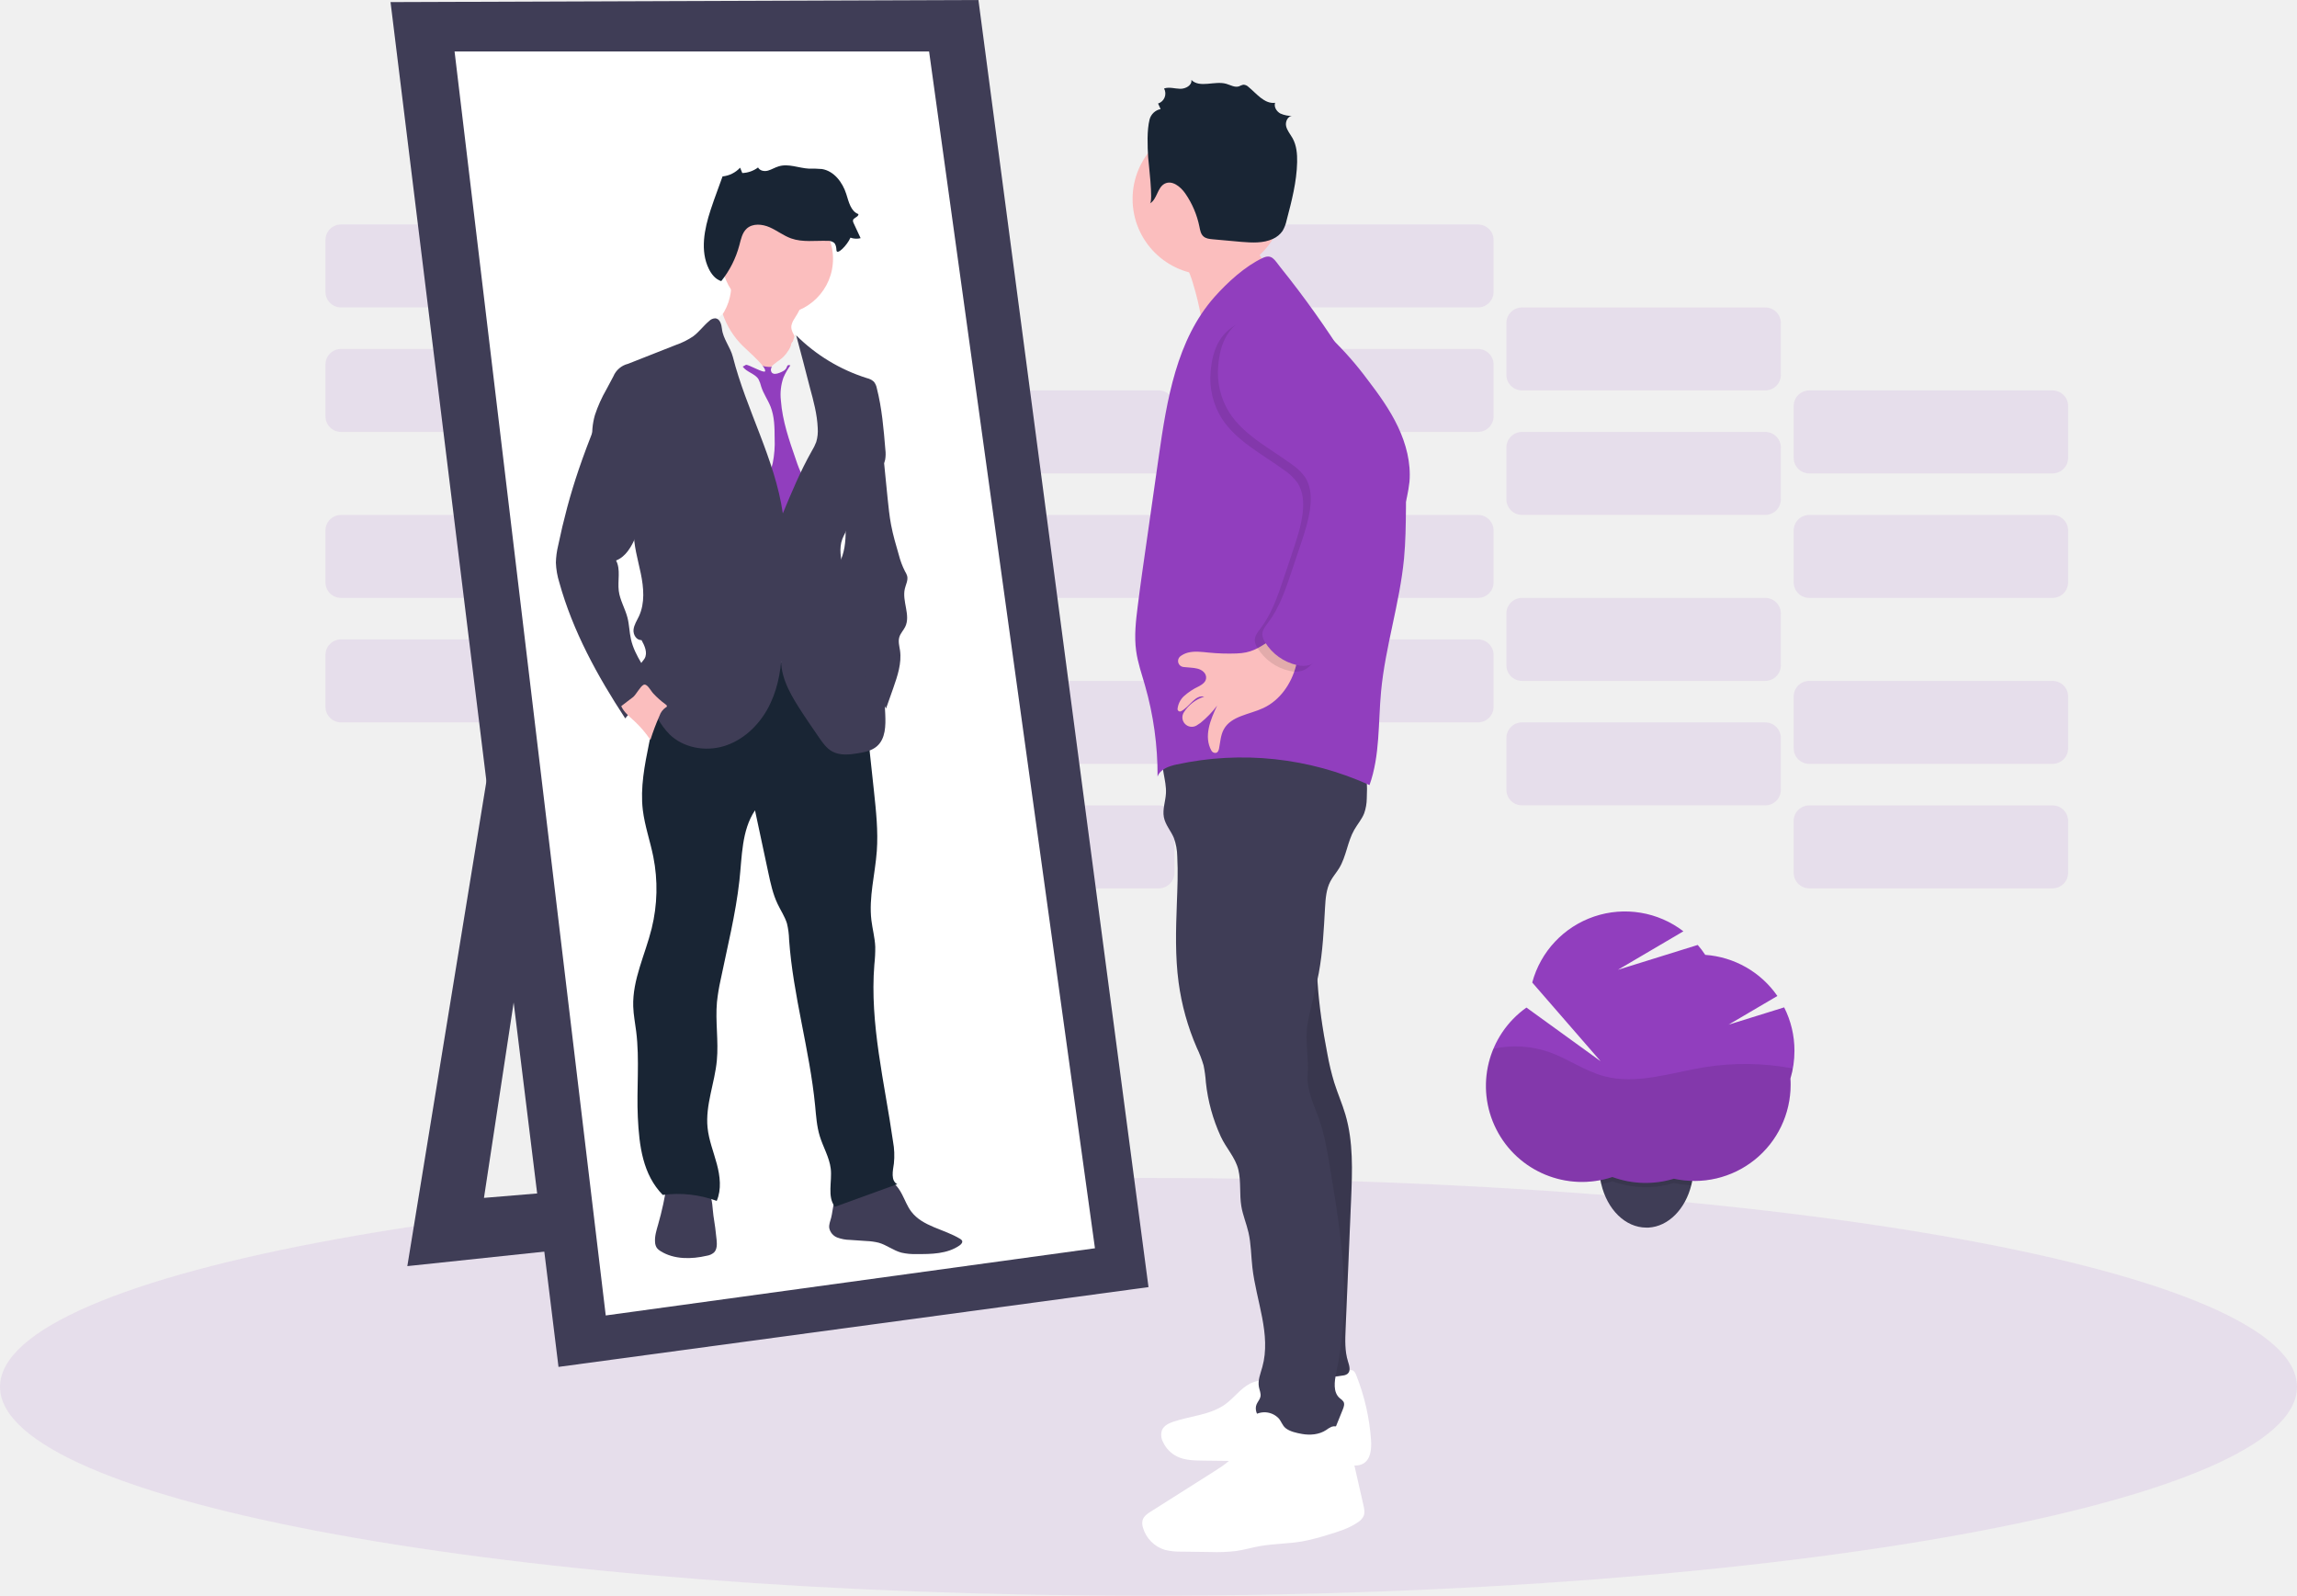
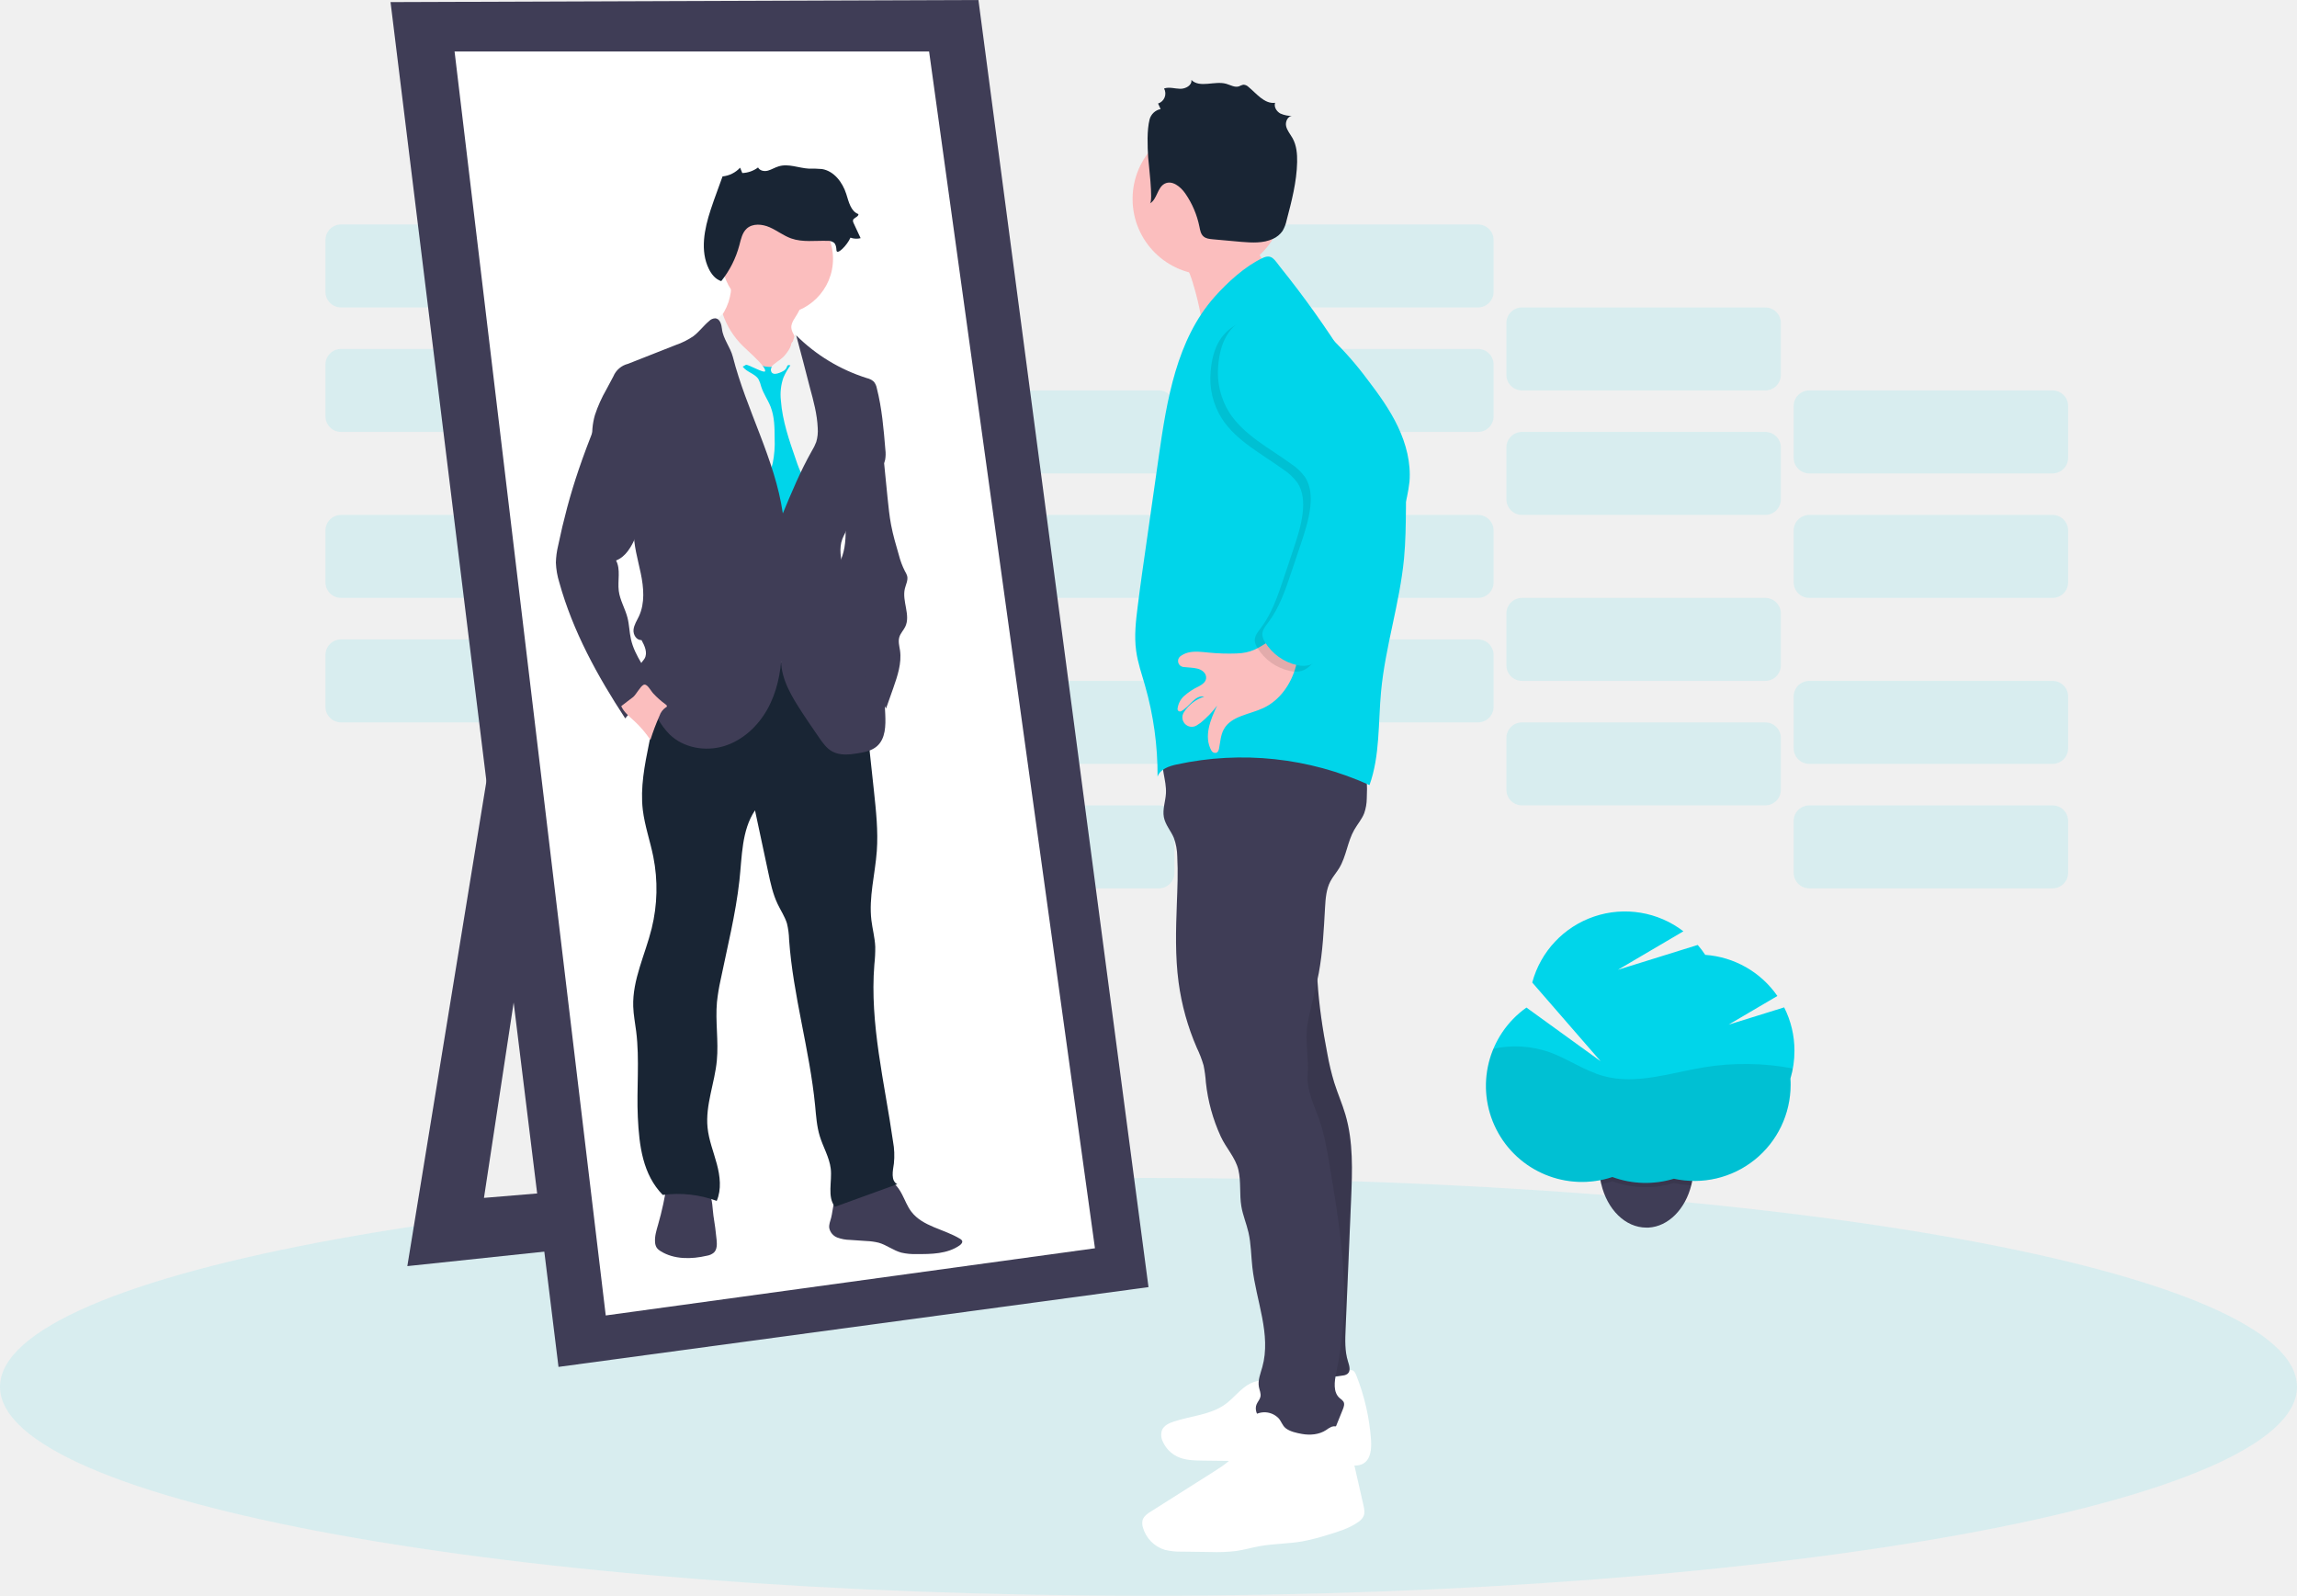
<svg xmlns="http://www.w3.org/2000/svg" id="bf56719a-dd30-4b09-833f-7c41eeee086b" data-name="Layer 1" width="1094" height="760" viewBox="0 0 1094 760">
-   <rect x="155" y="304.52" width="130.73" height="39.52" rx="7.43" fill="#913ebe" opacity="0.1" />
-   <rect x="291.81" y="344.05" width="130.73" height="39.52" rx="7.43" fill="#913ebe" opacity="0.1" />
-   <rect x="428.63" y="383.57" width="130.73" height="39.52" rx="7.43" fill="#913ebe" opacity="0.1" />
-   <rect x="155" y="245.24" width="130.73" height="39.52" rx="7.43" fill="#913ebe" opacity="0.1" />
-   <rect x="291.81" y="284.76" width="130.73" height="39.52" rx="7.43" fill="#913ebe" opacity="0.1" />
-   <rect x="428.63" y="324.29" width="130.73" height="39.52" rx="7.43" fill="#913ebe" opacity="0.1" />
-   <rect x="580.64" y="304.52" width="130.73" height="39.52" rx="7.43" fill="#913ebe" opacity="0.1" />
-   <rect x="717.45" y="344.05" width="130.73" height="39.52" rx="7.43" fill="#913ebe" opacity="0.1" />
-   <rect x="854.27" y="383.57" width="130.73" height="39.52" rx="7.43" fill="#913ebe" opacity="0.1" />
-   <rect x="580.64" y="245.24" width="130.73" height="39.52" rx="7.43" fill="#913ebe" opacity="0.1" />
-   <rect x="717.45" y="284.76" width="130.73" height="39.52" rx="7.43" fill="#913ebe" opacity="0.1" />
-   <rect x="854.27" y="324.29" width="130.73" height="39.52" rx="7.43" fill="#913ebe" opacity="0.1" />
-   <rect x="155" y="166.19" width="130.73" height="39.52" rx="7.43" fill="#913ebe" opacity="0.1" />
-   <rect x="291.81" y="205.71" width="130.73" height="39.52" rx="7.43" fill="#913ebe" opacity="0.1" />
-   <rect x="428.63" y="245.24" width="130.73" height="39.52" rx="7.43" fill="#913ebe" opacity="0.1" />
-   <rect x="155" y="106.9" width="130.73" height="39.52" rx="7.43" fill="#913ebe" opacity="0.1" />
-   <rect x="291.81" y="146.43" width="130.73" height="39.52" rx="7.43" fill="#913ebe" opacity="0.1" />
-   <rect x="428.63" y="185.95" width="130.73" height="39.52" rx="7.43" fill="#913ebe" opacity="0.1" />
-   <rect x="580.64" y="166.19" width="130.73" height="39.52" rx="7.43" fill="#913ebe" opacity="0.1" />
-   <rect x="717.45" y="205.71" width="130.73" height="39.52" rx="7.43" fill="#913ebe" opacity="0.1" />
-   <rect x="854.27" y="245.24" width="130.73" height="39.52" rx="7.43" fill="#913ebe" opacity="0.1" />
-   <rect x="580.64" y="106.9" width="130.73" height="39.52" rx="7.43" fill="#913ebe" opacity="0.1" />
-   <rect x="717.45" y="146.43" width="130.73" height="39.52" rx="7.43" fill="#913ebe" opacity="0.1" />
-   <rect x="854.27" y="185.95" width="130.73" height="39.52" rx="7.43" fill="#913ebe" opacity="0.1" />
-   <ellipse cx="547" cy="660.5" rx="547" ry="99.5" fill="#913ebe" opacity="0.1" />
+   <rect x="155" y="304.52" width="130.73" height="39.52" rx="7.43" fill="#00d5ea" opacity="0.1" />
+   <rect x="291.81" y="344.05" width="130.73" height="39.52" rx="7.43" fill="#00d5ea" opacity="0.1" />
+   <rect x="428.63" y="383.57" width="130.73" height="39.52" rx="7.43" fill="#00d5ea" opacity="0.1" />
+   <rect x="155" y="245.24" width="130.73" height="39.52" rx="7.43" fill="#00d5ea" opacity="0.1" />
+   <rect x="291.81" y="284.76" width="130.73" height="39.52" rx="7.43" fill="#00d5ea" opacity="0.1" />
+   <rect x="428.63" y="324.29" width="130.73" height="39.52" rx="7.43" fill="#00d5ea" opacity="0.1" />
+   <rect x="580.64" y="304.52" width="130.73" height="39.52" rx="7.43" fill="#00d5ea" opacity="0.1" />
+   <rect x="717.45" y="344.05" width="130.73" height="39.52" rx="7.43" fill="#00d5ea" opacity="0.1" />
+   <rect x="854.27" y="383.57" width="130.73" height="39.52" rx="7.43" fill="#00d5ea" opacity="0.1" />
+   <rect x="580.64" y="245.24" width="130.73" height="39.52" rx="7.43" fill="#00d5ea" opacity="0.1" />
+   <rect x="717.45" y="284.76" width="130.73" height="39.52" rx="7.43" fill="#00d5ea" opacity="0.1" />
+   <rect x="854.27" y="324.29" width="130.73" height="39.52" rx="7.43" fill="#00d5ea" opacity="0.1" />
+   <rect x="155" y="166.19" width="130.73" height="39.52" rx="7.43" fill="#00d5ea" opacity="0.1" />
+   <rect x="291.81" y="205.71" width="130.73" height="39.52" rx="7.43" fill="#00d5ea" opacity="0.1" />
+   <rect x="428.63" y="245.24" width="130.73" height="39.52" rx="7.43" fill="#00d5ea" opacity="0.1" />
+   <rect x="155" y="106.9" width="130.73" height="39.52" rx="7.43" fill="#00d5ea" opacity="0.1" />
+   <rect x="291.81" y="146.43" width="130.73" height="39.52" rx="7.43" fill="#00d5ea" opacity="0.1" />
+   <rect x="428.63" y="185.95" width="130.73" height="39.52" rx="7.43" fill="#00d5ea" opacity="0.1" />
+   <rect x="580.64" y="166.19" width="130.73" height="39.52" rx="7.43" fill="#00d5ea" opacity="0.1" />
+   <rect x="717.45" y="205.71" width="130.73" height="39.52" rx="7.43" fill="#00d5ea" opacity="0.1" />
+   <rect x="854.27" y="245.24" width="130.73" height="39.52" rx="7.43" fill="#00d5ea" opacity="0.1" />
+   <rect x="580.64" y="106.9" width="130.73" height="39.52" rx="7.43" fill="#00d5ea" opacity="0.1" />
+   <rect x="717.45" y="146.43" width="130.73" height="39.52" rx="7.43" fill="#00d5ea" opacity="0.1" />
+   <rect x="854.27" y="185.95" width="130.73" height="39.52" rx="7.43" fill="#00d5ea" opacity="0.1" />
+   <ellipse cx="547" cy="660.5" rx="547" ry="99.5" fill="#00d5ea" opacity="0.1" />
  <polygon points="240 321 194 603 402 581 393 557 230.5 570.5 268.5 320.5 240 321" fill="#3f3d56" />
  <polygon points="186 1 466 0 547 613 266 651 186 1" fill="#3f3d56" />
  <polygon points="216.5 24.5 442.5 24.5 521.5 594.5 288.5 626.5 216.5 24.5" fill="#fff" />
  <path d="M482.64,638.86c1.42,2.72,2.48,5.66,4.33,8.11,5.4,7.22,15.65,8.35,23.34,13.06a2.15,2.15,0,0,1,.91.88c.35.83-.43,1.7-1.18,2.22-5.83,4.09-13.48,4.18-20.61,4.13a27.49,27.49,0,0,1-7.13-.68c-3.77-1-7-3.63-10.72-4.7a28.44,28.44,0,0,0-5.89-.83l-7.81-.53a18.41,18.41,0,0,1-6.09-1.13,6.16,6.16,0,0,1-3.84-4.55c-.22-1.66.49-3.27.91-4.89,1-3.84.69-8.48,3.68-11.1a11.35,11.35,0,0,1,4.15-2,132.39,132.39,0,0,1,16.61-4.42C477.93,631.52,480.59,634.92,482.64,638.86Z" transform="translate(-53 -70)" fill="#3f3d56" />
  <path d="M394.3,660.49c.2,2.13.26,4.57-1.28,6.06a6.83,6.83,0,0,1-3.35,1.5c-7.39,1.72-15.63,1.84-22.06-2.18a6.09,6.09,0,0,1-1.74-1.49,5.43,5.43,0,0,1-.88-2.75c-.23-2.83.64-5.62,1.43-8.35a146.52,146.52,0,0,0,4.25-19.75c.08-.55,18.87,3,20.12,4.86,1.57,2.3,1.58,7.82,2,10.56Q393.74,654.69,394.3,660.49Z" transform="translate(-53 -70)" fill="#3f3d56" />
  <path d="M464.24,400.27l5,46.49c1,9.5,2.05,19.05,1.36,28.58-.8,11-3.88,22-2.58,32.9.51,4.24,1.67,8.4,1.84,12.67a69,69,0,0,1-.43,8.5c-2.26,28.21,4.89,56.2,8.89,84.21a36.54,36.54,0,0,1,.42,10.48c-.52,3.55-1.56,8.21,1.6,9.89l-29.68,10.76c-3.79-4.75-1.28-12.14-2-18.17-.66-5.43-3.64-10.27-5.23-15.5-1.44-4.7-1.74-9.65-2.21-14.53-2.59-26.57-10.54-52.45-12.4-79.08a36,36,0,0,0-1-7.63c-1-3.31-3-6.2-4.46-9.31-2.24-4.67-3.34-9.79-4.42-14.85l-6.35-29.75c-6.42,9.56-6.16,22-7.43,33.46-1.78,16-5.76,31.73-9,47.53a94.47,94.47,0,0,0-1.69,10.3c-.84,9.27.83,18.63-.06,27.89-1,10.73-5.51,21.2-4.42,31.93.6,5.94,2.88,11.56,4.42,17.32s2.3,12.08-.05,17.57a54,54,0,0,0-25.71-2.84c-9.53-9.75-11.22-23.35-11.87-37s.92-27.32-.78-40.84c-.5-4-1.28-7.9-1.41-11.89-.42-12.79,5.73-24.76,8.79-37.19a78.7,78.7,0,0,0,.77-34.15c-1.5-7.47-4.08-14.72-5-22.29-1.25-10.61.87-21.3,3-31.78,1.43-7.07,2.85-14.14,4.47-21.17,1.74-7.55,3.81-15.26,8.46-21.44,7.44-9.89,20.65-14.28,33-13.32s23.88,6.58,34.08,13.58A128.48,128.48,0,0,1,464.24,400.27Z" transform="translate(-53 -70)" fill="#192534" />
  <path d="M431.06,222.25a8.63,8.63,0,0,0-1.15,2.94c-.25,2.05,1,3.93,2,5.72a31.15,31.15,0,0,1,2.93,7.3,12,12,0,0,1,.43,4.87,11.75,11.75,0,0,1-1.3,3.5c-1.93,3.72-4.79,7.16-8.68,8.71a15.29,15.29,0,0,1-9.39.38,28.51,28.51,0,0,1-8.59-4.08,26.11,26.11,0,0,1-5.88-5.1,35.25,35.25,0,0,1-4.06-7c-2.08-4.35-4.19-9-3.81-13.77a4.6,4.6,0,0,1,.24-1.27,6.83,6.83,0,0,1,1.34-2,26.1,26.1,0,0,0,6.12-18.15l14.57,3.31c3.21.73,6.42,1.46,9.59,2.37,2.6.75,6.6,1.79,8.29,4.11S432.21,220.13,431.06,222.25Z" transform="translate(-53 -70)" fill="#fbbebe" />
  <circle cx="370.26" cy="123.29" r="26.48" fill="#fbbebe" />
  <path d="M419,246.71c1.12-2.45,3.54-4,5.75-5.54s4.45-3.51,4.88-6.18a4.43,4.43,0,0,1,.44-1.74c.85-1.28,2.87-.64,4.08.3,2.94,2.29,4.94,5.54,6.89,8.71a74.43,74.43,0,0,1,6.45,12.19c2.81,7.41,3.15,15.5,3.46,23.41.28,7.2.55,14.51-1.2,21.49-1.1,4.42-3,8.71-3.11,13.26-.33,16.53-6.07,32.33-6.47,48.86a126.75,126.75,0,0,0,.72,14.31l.94,10.73q-21.81-1.25-43.5-3.83c-.42-4.94-1.83-9.73-3.12-14.51a314.93,314.93,0,0,1-10.11-59.74c-.77-10.72-1.56-21.4-2.75-32.08-1.07-9.71-3.17-19.48-1.91-29.17a40.27,40.27,0,0,1,4.1-12.62,8.32,8.32,0,0,1,3.2-3.83A8.65,8.65,0,0,1,390,230a41.94,41.94,0,0,1,6.88-.81,4.74,4.74,0,0,1,1.68.16,5.27,5.27,0,0,1,2.29,2.22A41.52,41.52,0,0,0,419,246.71Z" transform="translate(-53 -70)" fill="#f2f2f2" />
-   <path d="M406.72,244.59c1.86,2.66,5.8,3.29,7.52,6a15.73,15.73,0,0,1,1.31,3.57c1.05,3.35,3.17,6.26,4.46,9.53,1.86,4.7,1.91,9.9,1.93,14.95a49.47,49.47,0,0,1-.92,12c-.6,2.47-1.58,4.82-2.3,7.26a35.5,35.5,0,0,0-1.34,12.8,5.24,5.24,0,0,0,.72,2.65,5.75,5.75,0,0,0,2.56,1.74c2.93,1.29,6,2.61,9.2,2.31a3.37,3.37,0,0,0,1.83-.61,4.07,4.07,0,0,0,.9-1.19l2-3.38c1.81-3.09,3.7-6.55,3-10.08a20,20,0,0,0-2.27-5.17,60.78,60.78,0,0,1-3.26-8.07c-3.19-9.17-6.42-18.47-7.14-28.15a24.74,24.74,0,0,1,1.2-10.92,31.1,31.1,0,0,1,3.52-6.09,2.61,2.61,0,0,0-2.81-.95,16.72,16.72,0,0,0-2.91,1.21c-2.94,1.24-6.2.79-9.17-.06-1.16-.34-3-1.5-4.2-1.42C410.14,242.57,406.79,244.71,406.72,244.59Z" transform="translate(-53 -70)" fill="#913ebe" />
+   <path d="M406.72,244.59c1.86,2.66,5.8,3.29,7.52,6a15.73,15.73,0,0,1,1.31,3.57c1.05,3.35,3.17,6.26,4.46,9.53,1.86,4.7,1.91,9.9,1.93,14.95a49.47,49.47,0,0,1-.92,12c-.6,2.47-1.58,4.82-2.3,7.26a35.5,35.5,0,0,0-1.34,12.8,5.24,5.24,0,0,0,.72,2.65,5.75,5.75,0,0,0,2.56,1.74c2.93,1.29,6,2.61,9.2,2.31a3.37,3.37,0,0,0,1.83-.61,4.07,4.07,0,0,0,.9-1.19l2-3.38c1.81-3.09,3.7-6.55,3-10.08a20,20,0,0,0-2.27-5.17,60.78,60.78,0,0,1-3.26-8.07c-3.19-9.17-6.42-18.47-7.14-28.15a24.74,24.74,0,0,1,1.2-10.92,31.1,31.1,0,0,1,3.52-6.09,2.61,2.61,0,0,0-2.81-.95,16.72,16.72,0,0,0-2.91,1.21c-2.94,1.24-6.2.79-9.17-.06-1.16-.34-3-1.5-4.2-1.42C410.14,242.57,406.79,244.71,406.72,244.59Z" transform="translate(-53 -70)" fill="#00d5ea" />
  <path d="M430.13,244.48c-.6-.48-1.53-.92-2.06-.36a2.32,2.32,0,0,0-.38.81c-.52,1.4-2.05,2.09-3.44,2.63s-2.89.84-3.73-.19a2.26,2.26,0,0,1,.13-2.67,8.16,8.16,0,0,1,2.19-1.85,21.38,21.38,0,0,0,8.72-13.72,6.52,6.52,0,0,1,2.39,4.13c.33,1.59.37,3.23.7,4.82.49,2.28,1.58,4.41,1.83,6.72.13,1.23,0,2.47,0,3.7a22.71,22.71,0,0,0,.42,3.58C434.56,249.6,432.91,246.69,430.13,244.48Z" transform="translate(-53 -70)" fill="#f2f2f2" />
  <path d="M409.89,237.69c-1-.95-2-1.85-3-2.82a38.9,38.9,0,0,1-9.67-15.35c-1.28,1-2.69,2.32-2.72,4a6.13,6.13,0,0,0,1.32,3.25,50.68,50.68,0,0,1,7.33,19.61,5.84,5.84,0,0,1,5.05-2.69c1.58,0,8.67,4.2,9.18,3.14C418.13,245.17,411.09,238.82,409.89,237.69Z" transform="translate(-53 -70)" fill="#f2f2f2" />
  <path d="M432.22,229.73a83,83,0,0,0,33.58,20.33,7.54,7.54,0,0,1,3.39,1.72,6.93,6.93,0,0,1,1.41,3.1c2.44,9.54,3.26,19.41,4.07,29.22a16.28,16.28,0,0,1-.1,4.88c-.59,2.62-2.45,4.74-4.28,6.71-5.74,6.15-12.29,12.58-13.26,20.94a33.45,33.45,0,0,1-.57,4.8c-.5,1.86-1.61,3.5-2.29,5.31-3.34,8.91,4.21,19.7-.39,28A50.54,50.54,0,0,1,458.84,370a19.86,19.86,0,0,0,1.37,5.88c1.37,2.86,4.19,4.68,6.41,7,6.77,6.94,7.6,17.56,8,27.25.25,5.46.17,11.73-4,15.31-2.41,2.09-5.7,2.77-8.85,3.29-4.19.7-8.75,1.2-12.46-.87-2.66-1.48-4.47-4.07-6.2-6.57-3.28-4.77-6.57-9.53-9.68-14.42-4.92-7.71-9.56-16.52-8.14-25.56-.4,9.25-2.35,18.57-6.89,26.63s-11.85,14.79-20.72,17.45-19.24.78-25.85-5.7a34.94,34.94,0,0,1-5.51-7.43,72.52,72.52,0,0,1-8.14-20.71c-.43-1.89-.75-4,.2-5.69.45-.8,1.14-1.43,1.61-2.22,1.58-2.69.06-6.08-1.47-8.82-2.33.22-4-2.52-3.79-4.86s1.61-4.37,2.6-6.5c2.9-6.28,2.26-13.59.86-20.36s-3.49-13.5-3.33-20.41c.17-7.31-5.09-13.89-9.1-20-2.24-3.44-4.85-6.64-6.8-10.25a33.07,33.07,0,0,1-2.62-24.76,64.89,64.89,0,0,1,5.48-12.22l3.3-6.19a10.21,10.21,0,0,1,7-6l22.83-9a34.35,34.35,0,0,0,8.24-4.12c2.79-2.1,4.87-5,7.53-7.24a4.22,4.22,0,0,1,3-1.31c2.14.19,2.9,2.89,3.12,5,.5,4.72,4,8.72,5.19,13.31,6.44,25.35,20.07,48.73,23.81,74.61,4.2-10.09,8.4-20.2,13.78-29.7a24.66,24.66,0,0,0,2.13-4.31,18.4,18.4,0,0,0,.71-6.69c-.27-6.51-2-12.87-3.71-19.16C436.53,246.1,434.53,238.21,432.22,229.73Z" transform="translate(-53 -70)" fill="#3f3d56" />
  <path d="M475.73,307.19c.44,4.26.87,8.53,1.66,12.74.92,4.87,2.32,9.63,3.71,14.39a37.45,37.45,0,0,0,2.9,7.73,9.94,9.94,0,0,1,1.07,2.29c.49,2-.63,4-1.11,6-1.44,6,2.88,12.67.16,18.2-.82,1.68-2.25,3.07-2.79,4.87-.63,2.07,0,4.28.33,6.42.85,6-1.2,12.1-3.22,17.87L475,407.44c-3.14-5.84-6.31-11.74-10.65-16.75-1.55-1.8-3.24-3.47-4.67-5.37a37.66,37.66,0,0,1-5-9.74,84.43,84.43,0,0,1-5.17-25.72,17.59,17.59,0,0,1,.85-7.4,39.36,39.36,0,0,1,2.22-4c2.68-4.83,3.23-10.55,3.18-16.07s-.64-11.06,0-16.55a37.86,37.86,0,0,1,4-13.13,18.63,18.63,0,0,1,5.43-6.77,9.78,9.78,0,0,1,6-1.95c3.27.19,2.52,3,2.8,5.71Z" transform="translate(-53 -70)" fill="#3f3d56" />
  <path d="M328.64,293.58q-3.06,9-5.52,18.16-2.4,9-4.29,18.1a38.76,38.76,0,0,0-1.08,8.14,36.42,36.42,0,0,0,1.63,9.41c6.44,23.21,18.18,44.62,31.4,64.75A58.28,58.28,0,0,1,364.08,400a2.85,2.85,0,0,0,1-1,2.71,2.71,0,0,0-.32-2.34c-3.65-7.48-9.43-14.07-11.25-22.2-.76-3.38-.79-6.9-1.65-10.26-1.11-4.35-3.59-8.33-4.16-12.79-.61-4.86,1-10.16-1.28-14.47,4.65-1.81,7.34-6.6,9.31-11.19a61.29,61.29,0,0,0,4.48-14.71,44.26,44.26,0,0,0-5.41-28.15,45,45,0,0,0-9.05-11.36c-1.19-1.07-4-4.14-5.73-4.11-2.31.05-3.05,3.79-3.71,5.47C333.64,279.75,331,286.62,328.64,293.58Z" transform="translate(-53 -70)" fill="#3f3d56" />
  <path d="M370.06,405.51c.3.22.64.52.56.88s-.37.45-.63.6a7.76,7.76,0,0,0-2.88,3.9,108.85,108.85,0,0,0-4.34,11.49,50.37,50.37,0,0,0-7.84-9.15c-2.28-2.1-4.83-4.09-6.05-6.93,0-.08,5.24-3.95,5.72-4.37,1.47-1.31,3.32-4.94,4.84-5.74,1.72-.9,3.36,2.63,4.67,4.05A39.72,39.72,0,0,0,370.06,405.51Z" transform="translate(-53 -70)" fill="#fbbebe" />
  <path d="M451.38,189.15c-.07-1.31-.24-2.76-1.24-3.61a4.73,4.73,0,0,0-3-.83c-5.83-.19-11.86.79-17.36-1.17-3.62-1.29-6.71-3.77-10.24-5.31s-8.05-1.95-10.9.64c-2.16,2-2.75,5.07-3.5,7.9a46.32,46.32,0,0,1-8.63,17.12c-2.71-.84-4.65-3.26-5.9-5.8-4.25-8.66-2.16-19,.86-28.18,1-3.08,2.11-6.13,3.22-9.17l2.44-6.72a13.12,13.12,0,0,0,8.36-4.16l1.05,2.55a13.3,13.3,0,0,0,7.5-2.65c.84,1.58,3,2,4.75,1.49s3.26-1.49,5-2c4.65-1.5,9.61.81,14.49,1.07a58,58,0,0,1,6.19.18c5.76.93,9.83,6.35,11.59,11.91,1.17,3.7,2.14,8.25,5.79,9.56.08,1.4-2.4,1.67-2.61,3a2.3,2.3,0,0,0,.3,1.27l3.35,7.19a8.32,8.32,0,0,1-4.84-.24C456.54,186.74,451.53,191.86,451.38,189.15Z" transform="translate(-53 -70)" fill="#192534" />
  <path d="M621.14,204.8a131.36,131.36,0,0,1,4,16.73c.72,4.24,1.14,8.95-1.29,12.49,9.26-13.93,18.93-28.28,33-37.27A30.13,30.13,0,0,1,649,173.51c.08-.84-11.55,3.55-12.44,4.05-4.08,2.27-7.82,5.09-11.8,7.52-2.06,1.25-10.64,4.21-10.72,6,0,1.15,3.41,4.67,4.05,5.88A45.67,45.67,0,0,1,621.14,204.8Z" transform="translate(-53 -70)" fill="#fbbebe" />
  <path d="M664.17,730.18a15.5,15.5,0,0,0-15.84-1.2c-4.53,2.34-7.58,6.77-11.7,9.77-7.08,5.14-16.43,5.55-24.72,8.33-2.2.74-4.54,1.84-5.47,4a7.1,7.1,0,0,0,.41,5.57,14.42,14.42,0,0,0,6.86,7.07c3.72,1.78,8,1.86,12.12,1.91l35.8.42c11,.13,22.07.26,33,1.63,2.55.32,5.31.67,7.56-.58,3.66-2,4.08-7.06,3.8-11.23a103.07,103.07,0,0,0-7-30.8c-.43-1.09-1-2.33-2.21-2.53a3.6,3.6,0,0,0-2.38.76c-10.1,6-22.89,9.39-33.63,4.59" transform="translate(-53 -70)" fill="#fff" />
  <path d="M682.09,501.78c-4,23.23-1.39,47.1,3.11,70.23a122.46,122.46,0,0,0,3.27,13.64c1.61,5.1,3.78,10,5.29,15.13,3.84,13,3.3,26.9,2.73,40.47L693.87,703c-.22,5.18-.42,10.48,1.14,15.42.63,2,1.4,4.5-.19,5.85a4.46,4.46,0,0,1-2.11.81,32.66,32.66,0,0,1-21-3.15L671,659.55c-.22-19.23-.45-38.54-3.41-57.53-2.35-15.1-6.43-30-6.7-45.28-.28-16,3.64-31.79,7.64-47.3.86-3.32,4-5.75,6.58-8a8.09,8.09,0,0,1,3.2-1.94C679.51,499.17,681.35,500.77,682.09,501.78Z" transform="translate(-53 -70)" fill="#3f3d56" />
  <path d="M682.09,501.78c-4,23.23-1.39,47.1,3.11,70.23a122.46,122.46,0,0,0,3.27,13.64c1.61,5.1,3.78,10,5.29,15.13,3.84,13,3.3,26.9,2.73,40.47L693.87,703c-.22,5.18-.42,10.48,1.14,15.42.63,2,1.4,4.5-.19,5.85a4.46,4.46,0,0,1-2.11.81,32.66,32.66,0,0,1-21-3.15L671,659.55c-.22-19.23-.45-38.54-3.41-57.53-2.35-15.1-6.43-30-6.7-45.28-.28-16,3.64-31.79,7.64-47.3.86-3.32,4-5.75,6.58-8a8.09,8.09,0,0,1,3.2-1.94C679.51,499.17,681.35,500.77,682.09,501.78Z" transform="translate(-53 -70)" opacity="0.1" />
  <path d="M607,429.18c-1.48,6.09,1.66,12.4,1.31,18.66-.2,3.79-1.69,7.57-1,11.29s3.35,6.52,4.77,9.93a26.94,26.94,0,0,1,1.62,8.88c.41,7.48.08,15-.2,22.45-.47,12.5-.82,25.07.83,37.46A117.19,117.19,0,0,0,623,569a54,54,0,0,1,3.23,8.39,59.88,59.88,0,0,1,1.1,8.14,82.7,82.7,0,0,0,7.07,25.71c2.55,5.57,7,10,8.41,15.91,1.34,5.66.44,11.63,1.41,17.36.71,4.25,2.44,8.27,3.4,12.47,1.25,5.43,1.22,11.06,1.85,16.6,1.8,16,9.07,32,4.73,47.52-.87,3.12-2.22,6.29-1.61,9.47.3,1.56,1.06,3.1.72,4.65-.28,1.32-1.3,2.34-1.82,3.59-1,2.34.06,5.12,1.84,6.93a19.69,19.69,0,0,0,6.5,3.84c7.37,3.15,15,6.35,23,6.28a6.18,6.18,0,0,0,2.83-.52c1.44-.75,2.15-2.38,2.76-3.88l4.1-10.14c.5-1.23,1-2.67.31-3.81a7.1,7.1,0,0,0-1.72-1.6c-3.31-2.79-2.56-8-1.68-12.19a177.87,177.87,0,0,0,3.72-32.7c.44-21.92-3.17-43.71-6.77-65.34-1.25-7.51-2.51-15.07-5-22.27s-6.16-14.13-5.56-21.61c.64-8.08-1.46-16.55,0-24.52s3.77-15.77,5.26-23.73c1.93-10.33,2.41-20.86,3-31.34.25-4.28.57-8.7,2.57-12.5,1.17-2.22,2.87-4.12,4.18-6.27,3.38-5.59,3.92-12.52,7.15-18.2,1.53-2.69,3.64-5.06,4.76-7.94a22.19,22.19,0,0,0,1.22-7.06,84,84,0,0,0-1-18.05,117.45,117.45,0,0,0-55-12.76c-7.31.12-14.7.86-21.56,3.39C619.86,425.25,613.9,428.66,607,429.18Z" transform="translate(-53 -70)" fill="#3f3d56" />
  <path d="M648,746c-2.94,3.66-2.74,8.89-4.62,13.2-2.28,5.23-7.36,8.58-12.18,11.63l-30,19c-1.64,1-3.4,2.23-4,4.09a6.56,6.56,0,0,0,.15,3.59,15.58,15.58,0,0,0,10.48,10.64,31,31,0,0,0,8.11.83l13.49.18a79,79,0,0,0,12.31-.48c3.74-.54,7.38-1.61,11.1-2.29,6.77-1.23,13.73-1.12,20.51-2.31a108.46,108.46,0,0,0,12.28-3.17c4.9-1.47,9.89-3,14.09-5.91a7.31,7.31,0,0,0,2.71-2.92c.71-1.65.32-3.54-.08-5.29l-6.44-28.3a16.87,16.87,0,0,0-2.52-6.61c-1.43-1.9-4-3.16-6.23-2.35a13.21,13.21,0,0,0-2.59,1.56c-3.3,2.17-7.53,2.53-11.43,1.85-2.52-.45-5.85-1.14-7.88-2.81-1.54-1.27-2-3.24-3.31-4.68A9.39,9.39,0,0,0,648,746Z" transform="translate(-53 -70)" fill="#fff" />
  <circle cx="575.55" cy="94.77" r="36.13" fill="#fbbebe" />
  <path d="M600.68,166.89c3.46-1.94,3.46-7.53,7-9.39s7.56,1.37,9.83,4.63A42.59,42.59,0,0,1,624.26,178c.32,1.62.62,3.39,1.84,4.52s2.82,1.27,4.38,1.43q6.85.68,13.72,1.24c5.1.41,10.48.74,15.11-1.45a11,11,0,0,0,4.54-3.76,16.92,16.92,0,0,0,1.94-5.08c2.39-9.09,4.8-18.29,5-27.69.08-3.88-.26-7.9-2.13-11.3-1.09-2-2.69-3.74-3.14-5.94s1-5,3.28-4.76a13.46,13.46,0,0,1-6-1.14c-1.81-1-3.15-3.15-2.51-5.11-5.08.65-8.78-4.37-12.74-7.62a3.45,3.45,0,0,0-2.42-1,8.73,8.73,0,0,0-2,.77c-2,.7-4.09-.63-6.14-1.21-5.5-1.54-12.49,2.18-16.57-1.82.39,2.55-2.74,4.26-5.32,4.21s-5.24-1-7.68-.14a5,5,0,0,1-2.86,7.16l1.21,2.64a6.82,6.82,0,0,0-5.25,4.92c-1.33,5.25-1,12.71-.68,18.11C600,147.35,602.31,166,600.68,166.89Z" transform="translate(-53 -70)" fill="#192534" />
-   <path d="M631.51,211.34c-18.15,20.41-22.77,49.14-26.64,76.19l-5.7,39.94c-1.48,10.36-3,20.72-4.29,31.11-.9,7.11-1.74,14.33-.76,21.43.77,5.6,2.64,11,4.2,16.39a154.56,154.56,0,0,1,6,43.49c1.21-3.56,5.4-5,9.08-5.8a146.82,146.82,0,0,1,91.86,9.81c5.05-14.15,4.1-29.63,5.51-44.59,2-21.33,8.89-42,10.93-63.29.75-7.93.84-15.9.92-23.87.06-5.85.12-11.76-1.1-17.49-1.36-6.34-4.23-12.25-7.2-18A469.1,469.1,0,0,0,687,230.24q-7.54-11.28-15.73-22.11-4.15-5.49-8.47-10.86c-2.79-3.47-4-6.48-8.43-4.4C646,196.79,637.6,204.49,631.51,211.34Z" transform="translate(-53 -70)" fill="#913ebe" />
+   <path d="M631.51,211.34c-18.15,20.41-22.77,49.14-26.64,76.19l-5.7,39.94c-1.48,10.36-3,20.72-4.29,31.11-.9,7.11-1.74,14.33-.76,21.43.77,5.6,2.64,11,4.2,16.39a154.56,154.56,0,0,1,6,43.49c1.21-3.56,5.4-5,9.08-5.8a146.82,146.82,0,0,1,91.86,9.81c5.05-14.15,4.1-29.63,5.51-44.59,2-21.33,8.89-42,10.93-63.29.75-7.93.84-15.9.92-23.87.06-5.85.12-11.76-1.1-17.49-1.36-6.34-4.23-12.25-7.2-18A469.1,469.1,0,0,0,687,230.24q-7.54-11.28-15.73-22.11-4.15-5.49-8.47-10.86c-2.79-3.47-4-6.48-8.43-4.4C646,196.79,637.6,204.49,631.51,211.34Z" transform="translate(-53 -70)" fill="#00d5ea" />
  <path d="M641.91,381.22a98,98,0,0,1-13.27-.42c-3.27-.32-6.61-.8-9.8,0a10.2,10.2,0,0,0-3.81,1.87,2.87,2.87,0,0,0,1.63,5l3.42.3c2.17.19,4.43.41,6.12,2a3.82,3.82,0,0,1,1.24,2.41c.21,2.33-1.81,3.6-3.62,4.57a28.69,28.69,0,0,0-7.06,4.7,9.78,9.78,0,0,0-2.93,6,1.16,1.16,0,0,0,1.7,1.07c4-2,6.61-7.93,11-6.94a17.82,17.82,0,0,0-9.66,7.43,4.48,4.48,0,0,0,6,6.33,19.78,19.78,0,0,0,1.88-1.25,46.21,46.21,0,0,0,7.93-8.24c-3.2,6.75-6.44,14.65-2.76,21.36a2.13,2.13,0,0,0,2,1.18c1.16-.12,1.5-1.21,1.69-2.17.6-3.09.75-6.35,2.27-9.1,3.52-6.38,12.2-7,18.81-10.11,7.93-3.68,13.36-11.6,15.55-20.06a15.42,15.42,0,0,0,.39-7.62c-1.47-5.69-8.49-7-13-4.25C652.1,378.79,648.89,381,641.91,381.22Z" transform="translate(-53 -70)" fill="#fbbebe" />
  <path d="M634.89,269.29c7,10.81,19.15,16.9,29.57,24.49A24.79,24.79,0,0,1,671,300c2.63,4.06,3,9.22,2.46,14-.68,6.31-2.71,12.38-4.72,18.4l-4.37,13.05c-2.77,8.28-5.63,16.73-10.9,23.69-1.35,1.77-2.92,3.66-2.86,5.88a7.6,7.6,0,0,0,1.28,3.58,24.08,24.08,0,0,0,15.29,10.92,11.66,11.66,0,0,0,5.75,0c2.7-.8,4.73-3,6.61-5.08,9-9.93,18-20,24.5-31.65,6.35-11.37,10.15-24,13.65-36.51a76.86,76.86,0,0,0,3-14.13c.74-9-1.62-18-5.48-26.13s-9.17-15.49-14.64-22.64a157.58,157.58,0,0,0-17.15-19.68c-10.88-10.17-24.19-16.15-38.75-10.38-10.28,4.08-14.13,12.59-15.05,23.49A35.74,35.74,0,0,0,634.89,269.29Z" transform="translate(-53 -70)" opacity="0.1" />
-   <path d="M638.53,266.55c7,10.81,19.16,16.9,29.57,24.49a24.87,24.87,0,0,1,6.51,6.26c2.63,4.06,3,9.21,2.46,14-.69,6.31-2.71,12.38-4.73,18.4l-4.37,13c-2.77,8.28-5.63,16.72-10.9,23.69-1.34,1.77-2.91,3.65-2.85,5.88a7.42,7.42,0,0,0,1.28,3.57,24.07,24.07,0,0,0,15.28,10.93,11.7,11.7,0,0,0,5.76,0c2.7-.79,4.72-3,6.61-5.07,9-9.94,18-20,24.5-31.65,6.35-11.37,10.15-24,13.65-36.52a76.08,76.08,0,0,0,3-14.12c.74-9-1.62-18-5.47-26.14s-9.17-15.49-14.64-22.64A157.65,157.65,0,0,0,687,231.06c-10.87-10.16-24.18-16.15-38.74-10.37-10.29,4.08-14.13,12.58-15.06,23.49A35.77,35.77,0,0,0,638.53,266.55Z" transform="translate(-53 -70)" fill="#913ebe" />
+   <path d="M638.53,266.55c7,10.81,19.16,16.9,29.57,24.49a24.87,24.87,0,0,1,6.51,6.26c2.63,4.06,3,9.21,2.46,14-.69,6.31-2.71,12.38-4.73,18.4l-4.37,13c-2.77,8.28-5.63,16.72-10.9,23.69-1.34,1.77-2.91,3.65-2.85,5.88a7.42,7.42,0,0,0,1.28,3.57,24.07,24.07,0,0,0,15.28,10.93,11.7,11.7,0,0,0,5.76,0c2.7-.79,4.72-3,6.61-5.07,9-9.94,18-20,24.5-31.65,6.35-11.37,10.15-24,13.65-36.52a76.08,76.08,0,0,0,3-14.12c.74-9-1.62-18-5.47-26.14s-9.17-15.49-14.64-22.64A157.65,157.65,0,0,0,687,231.06c-10.87-10.16-24.18-16.15-38.74-10.37-10.29,4.08-14.13,12.58-15.06,23.49A35.77,35.77,0,0,0,638.53,266.55Z" transform="translate(-53 -70)" fill="#00d5ea" />
  <path d="M859.65,625.24a37,37,0,0,1-.8,7.76c-.1.48-.21,1-.32,1.41-2.84,11.39-10.85,19.72-20.41,20.25-.32,0-.64,0-1,0-10.11,0-18.66-8.72-21.48-20.73-.08-.32-.15-.64-.22-1a37,37,0,0,1-.8-7.76c0-16.27,10.07-29.45,22.5-29.45S859.65,609,859.65,625.24Z" transform="translate(-53 -70)" fill="#3f3d56" />
  <path d="M859.65,625.24a37,37,0,0,1-.8,7.76c-.1.48-.21,1-.32,1.41-.34,0-.67,0-1,0a45.76,45.76,0,0,1-7.36-1,44.92,44.92,0,0,1-6.56,1.5,45.87,45.87,0,0,1-5.14.48l-1.74,0a46.41,46.41,0,0,1-6.16-.41,45.17,45.17,0,0,1-9.67-2.4,45.56,45.56,0,0,1-5.22,1.4c-.08-.32-.15-.64-.22-1a37,37,0,0,1-.8-7.76c0-16.27,10.07-29.45,22.5-29.45S859.65,609,859.65,625.24Z" transform="translate(-53 -70)" opacity="0.1" />
-   <path d="M907.65,570.38a45.54,45.54,0,0,0-4.9-20.61L876.29,558l23.23-13.66a45.73,45.73,0,0,0-34.36-19.58,45.65,45.65,0,0,0-3.57-4.72l-38,11.83,31.17-18.33a45.73,45.73,0,0,0-72,24.39l32.55,37.47L780,549.86a45.74,45.74,0,0,0,40.93,80.7,45.92,45.92,0,0,0,29.28.81,45.78,45.78,0,0,0,55.62-44.66c0-1,0-2-.1-3A45.63,45.63,0,0,0,907.65,570.38Z" transform="translate(-53 -70)" fill="#913ebe" />
+   <path d="M907.65,570.38a45.54,45.54,0,0,0-4.9-20.61L876.29,558l23.23-13.66a45.73,45.73,0,0,0-34.36-19.58,45.65,45.65,0,0,0-3.57-4.72l-38,11.83,31.17-18.33a45.73,45.73,0,0,0-72,24.39l32.55,37.47L780,549.86a45.74,45.74,0,0,0,40.93,80.7,45.92,45.92,0,0,0,29.28.81,45.78,45.78,0,0,0,55.62-44.66c0-1,0-2-.1-3A45.63,45.63,0,0,0,907.65,570.38Z" transform="translate(-53 -70)" fill="#00d5ea" />
  <path d="M906.86,578.86a121.9,121.9,0,0,0-42.34-.54c-15.89,2.63-32.13,8.41-47.67,4.19-9.12-2.48-17-8.22-25.91-11.41a49.18,49.18,0,0,0-26.75-1.6,45.76,45.76,0,0,0,56.69,61.06,45.92,45.92,0,0,0,29.28.81,45.78,45.78,0,0,0,55.62-44.66c0-1,0-2-.1-3A45.19,45.19,0,0,0,906.86,578.86Z" transform="translate(-53 -70)" opacity="0.1" />
</svg>
